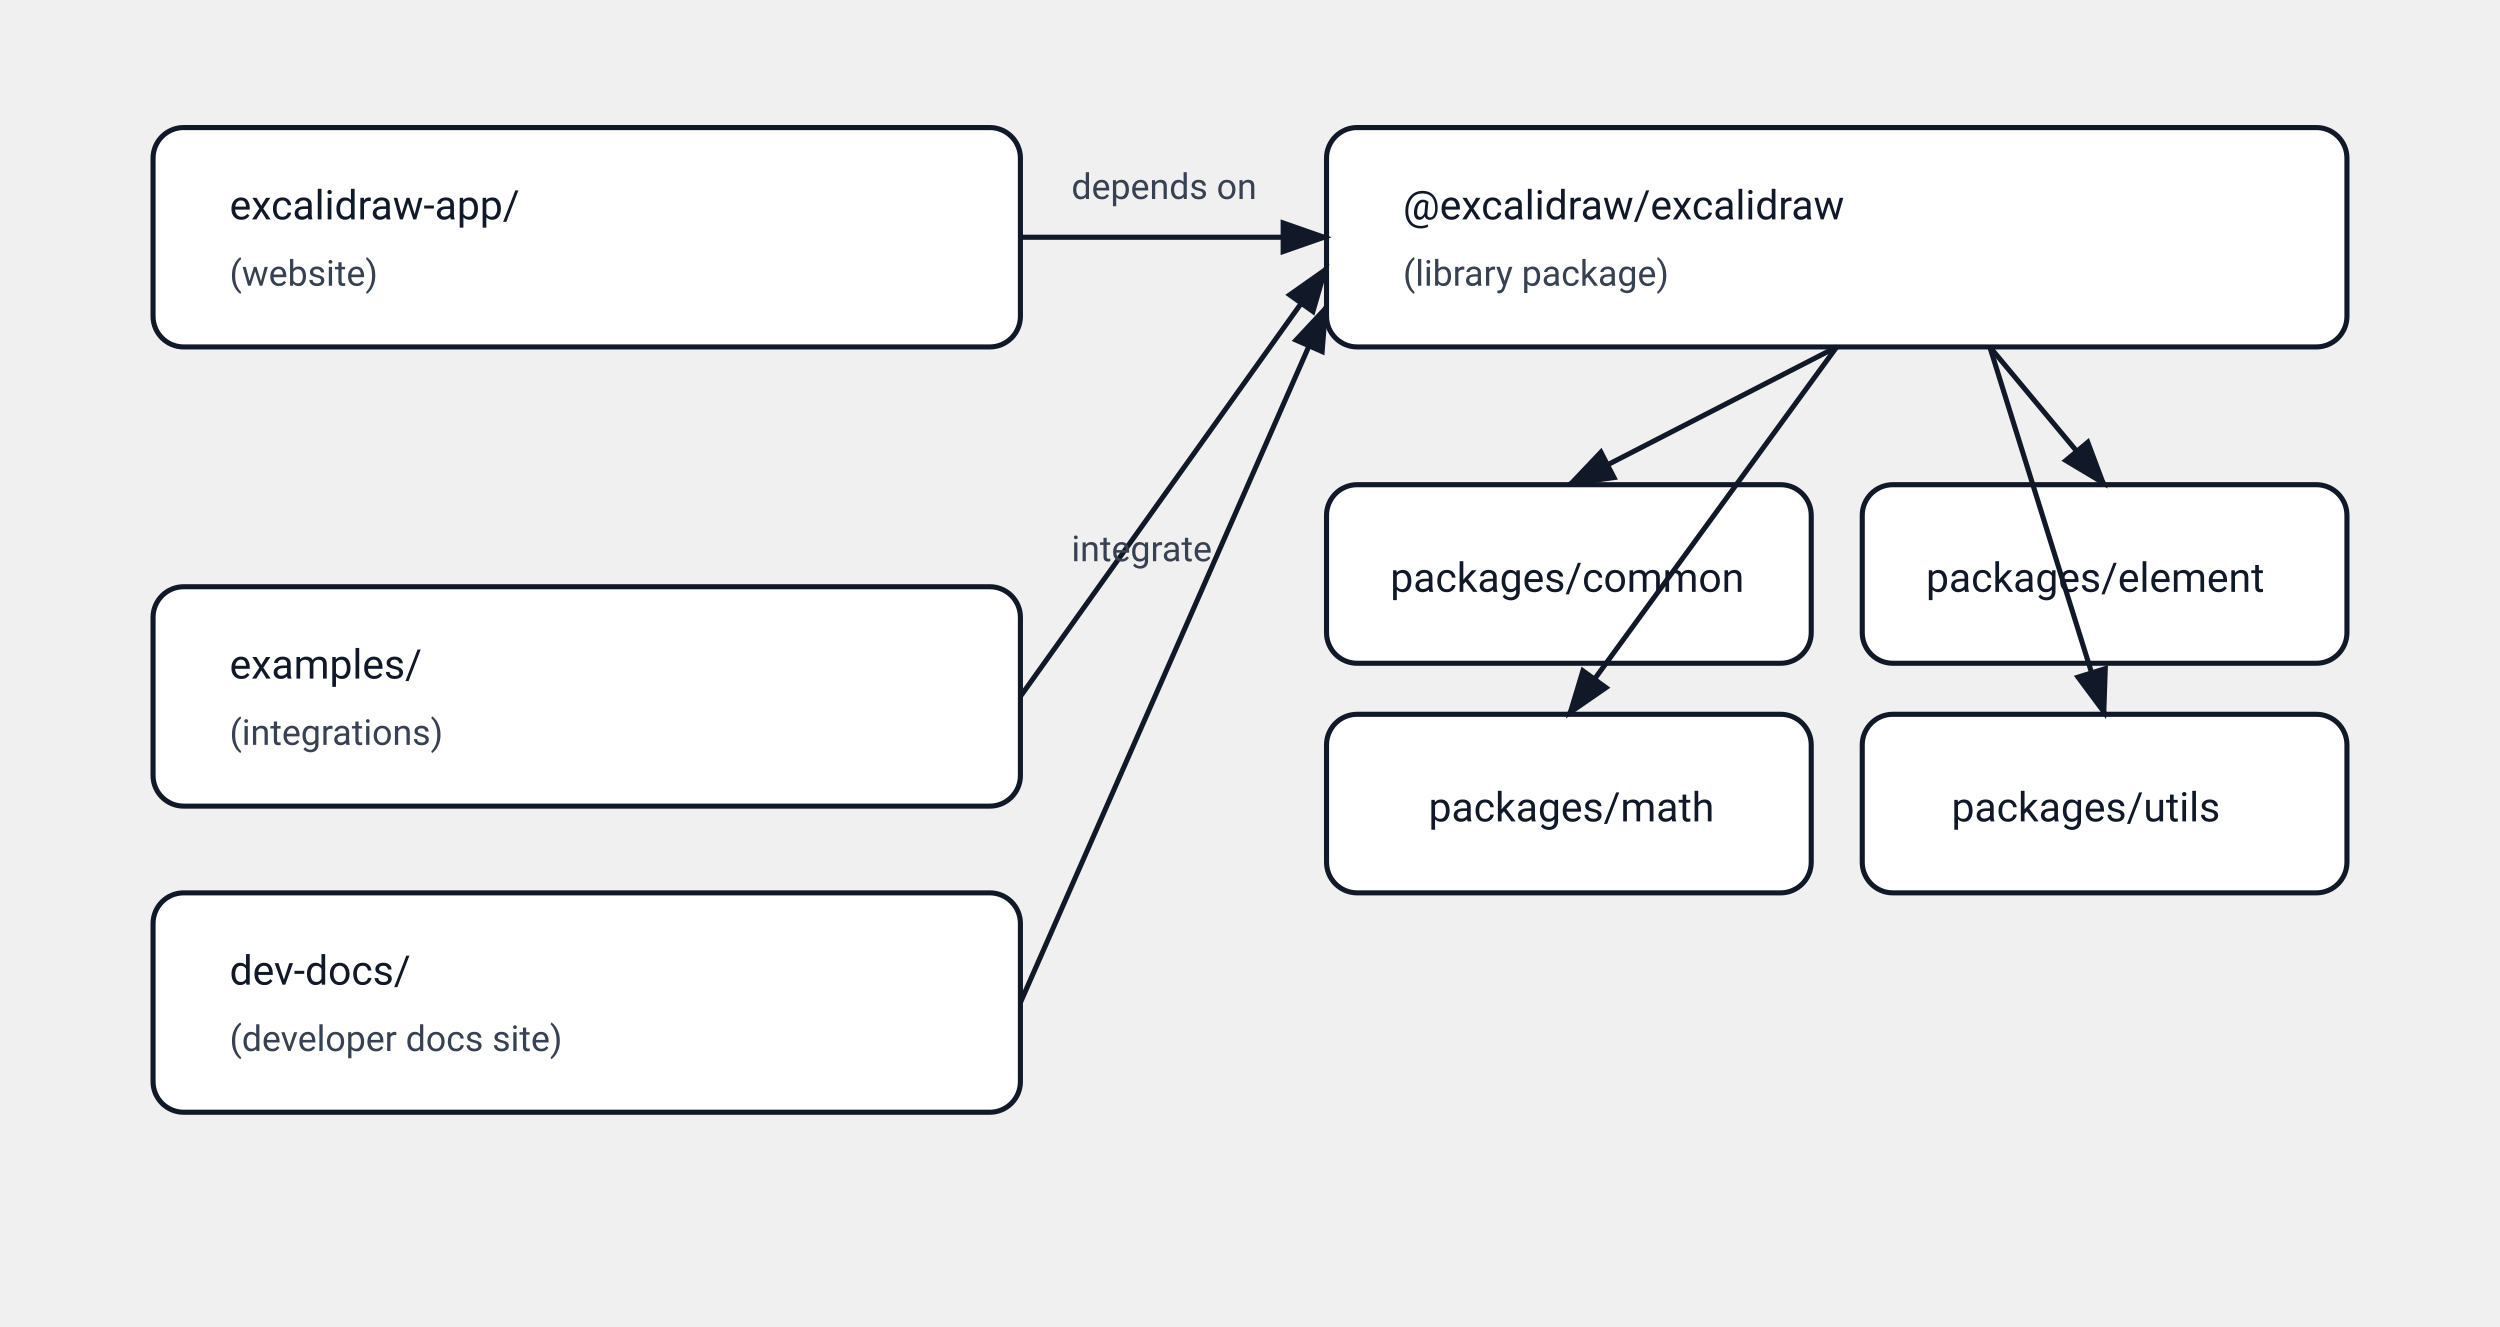
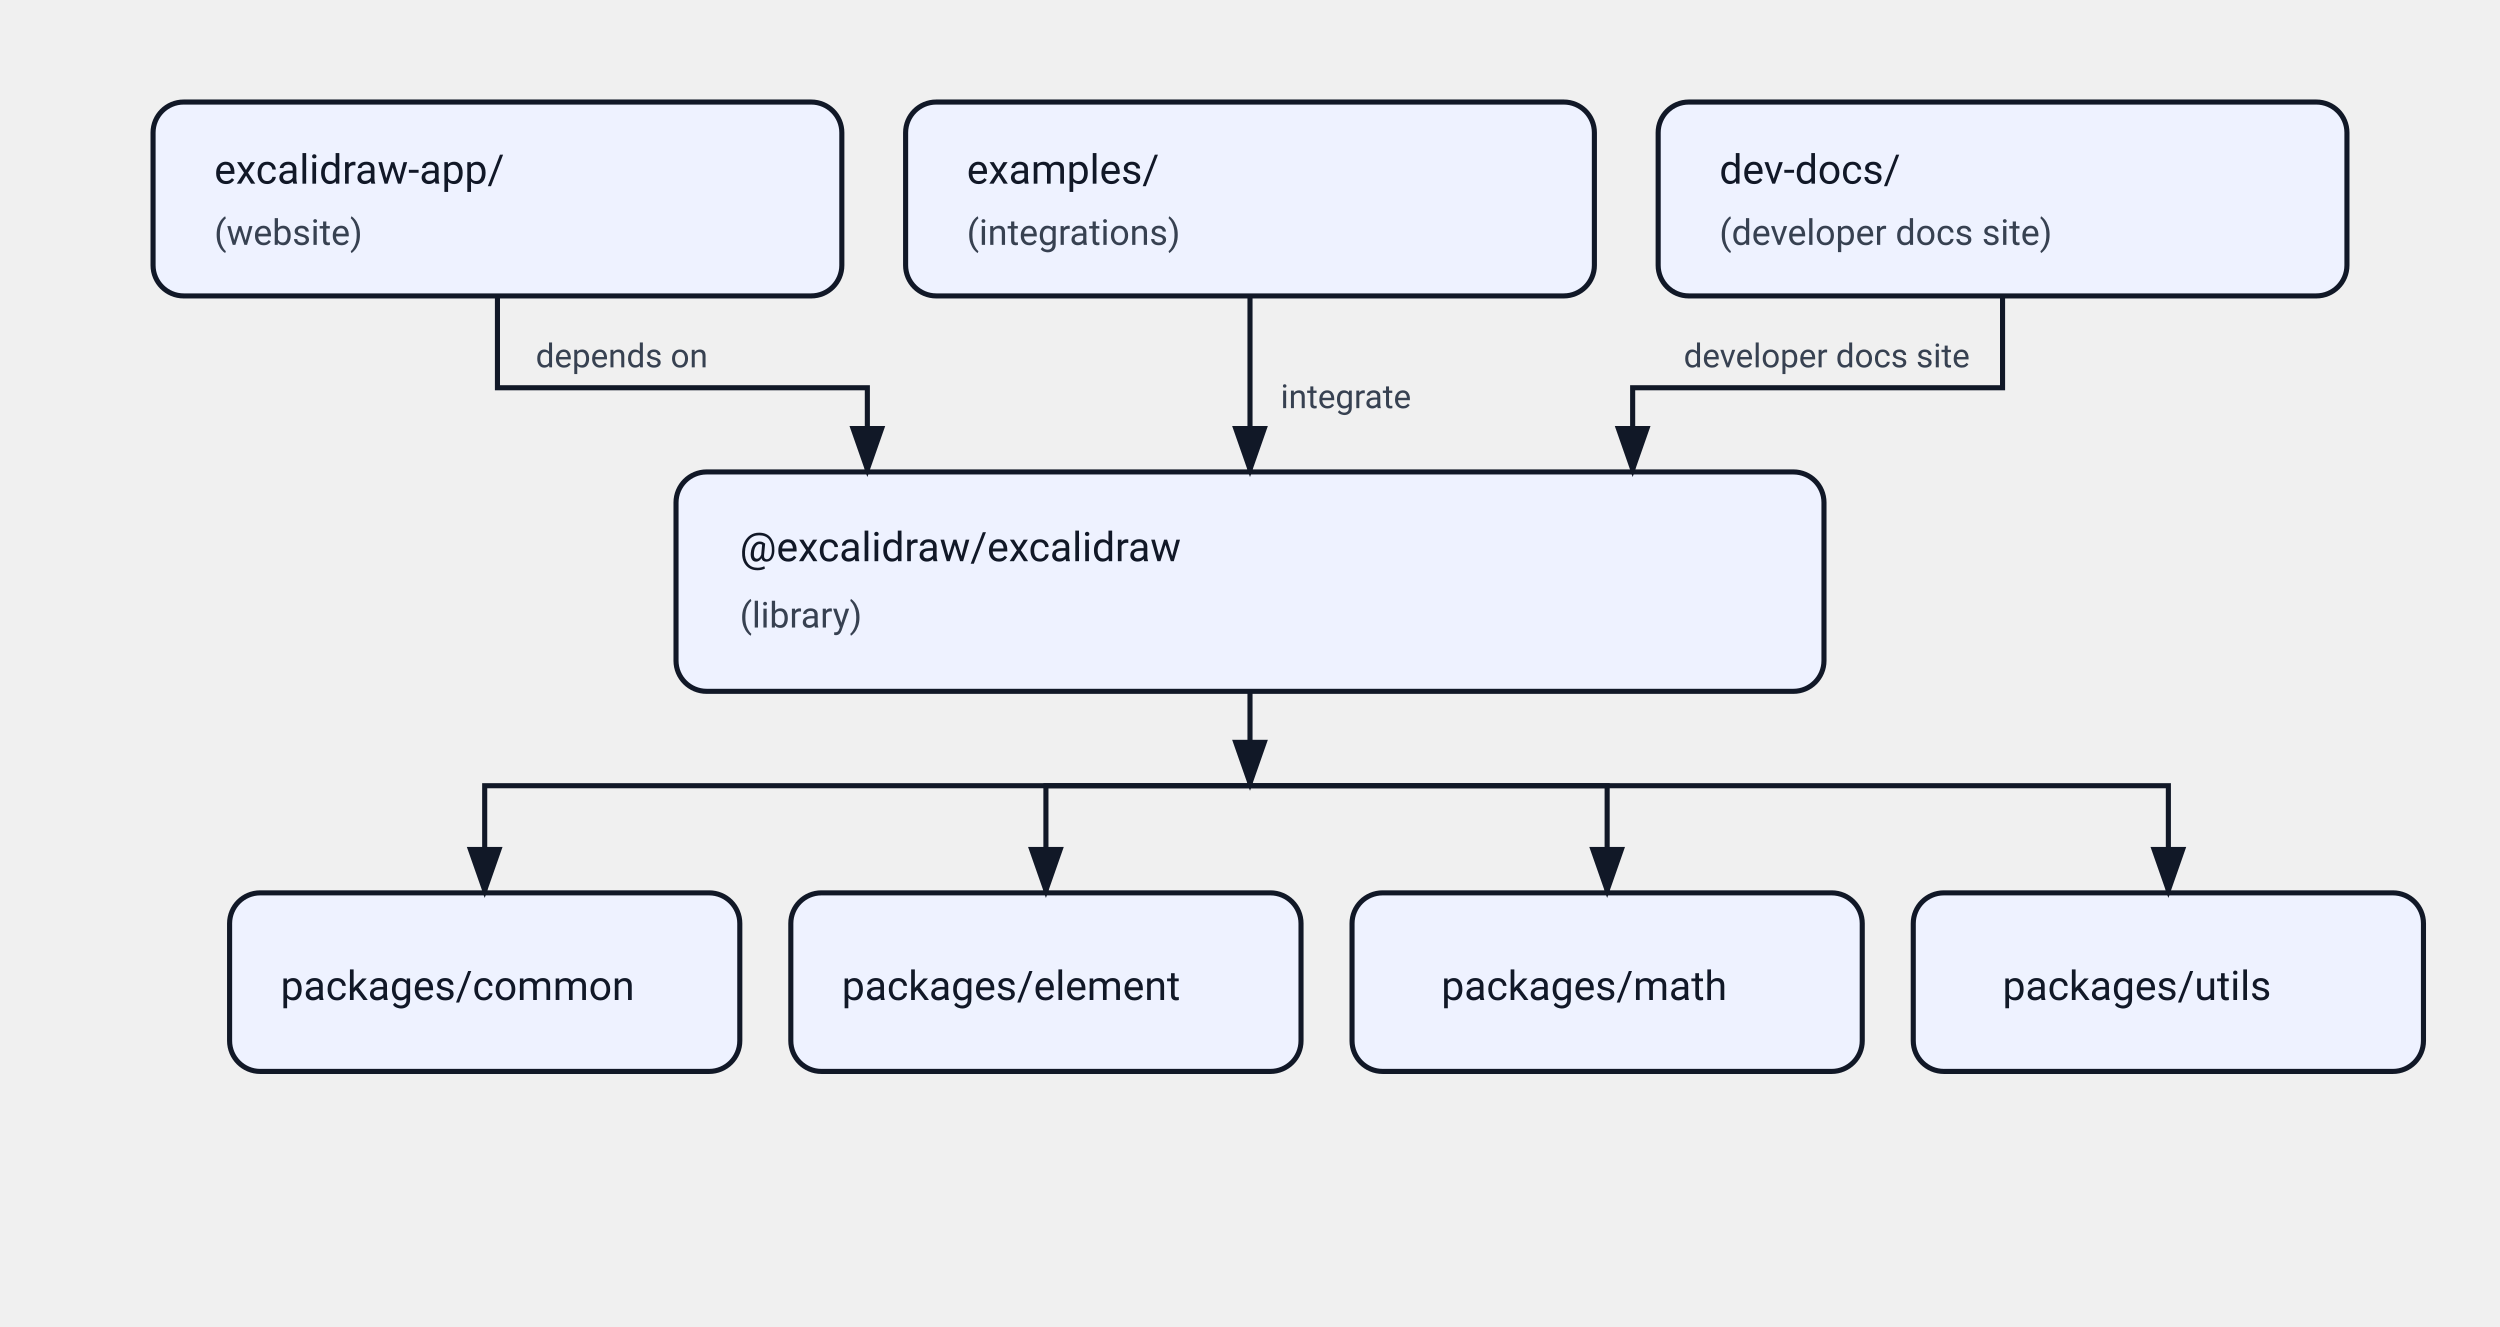
<svg xmlns="http://www.w3.org/2000/svg" width="980" height="520" viewBox="0 0 980 520" role="img" aria-label="Excalidraw monorepo map diagram">
  <defs>
    <style>
-       .box { fill: #ffffff; stroke: #111827; stroke-width: 2; }
+       .box { fill: #eef2ff; stroke: #111827; stroke-width: 2; }
      .label { font-family: ui-sans-serif, system-ui, -apple-system, Segoe UI, Roboto, Helvetica, Arial; font-size: 16px; fill: #111827; }
      .small { font-size: 14px; fill: #374151; }
      .arrow { stroke: #111827; stroke-width: 2; fill: none; }
+       .edgeLabel { font-size: 13px; fill: #374151; }
    </style>
    <marker id="arrowhead" markerWidth="10" markerHeight="7" refX="9" refY="3.5" orient="auto">
      <polygon points="0 0, 10 3.5, 0 7" fill="#111827" />
    </marker>
  </defs>
-   <rect class="box" x="60" y="50" rx="12" ry="12" width="340" height="86" />
-   <text class="label" x="90" y="86">excalidraw-app/</text>
-   <text class="label small" x="90" y="112">(website)</text>
-   <rect class="box" x="520" y="50" rx="12" ry="12" width="400" height="86" />
-   <text class="label" x="550" y="86">@excalidraw/excalidraw</text>
-   <text class="label small" x="550" y="112">(library package)</text>
-   <path class="arrow" d="M400 93 L520 93" marker-end="url(#arrowhead)" />
-   <text class="label small" x="420" y="78">depends on</text>
-   <rect class="box" x="520" y="190" rx="12" ry="12" width="190" height="70" />
-   <text class="label" x="545" y="232">packages/common</text>
-   <rect class="box" x="730" y="190" rx="12" ry="12" width="190" height="70" />
-   <text class="label" x="755" y="232">packages/element</text>
-   <rect class="box" x="520" y="280" rx="12" ry="12" width="190" height="70" />
-   <text class="label" x="560" y="322">packages/math</text>
-   <rect class="box" x="730" y="280" rx="12" ry="12" width="190" height="70" />
-   <text class="label" x="765" y="322">packages/utils</text>
-   <path class="arrow" d="M720 136 L615 190" marker-end="url(#arrowhead)" />
-   <path class="arrow" d="M780 136 L825 190" marker-end="url(#arrowhead)" />
-   <path class="arrow" d="M720 136 L615 280" marker-end="url(#arrowhead)" />
-   <path class="arrow" d="M780 136 L825 280" marker-end="url(#arrowhead)" />
-   <rect class="box" x="60" y="230" rx="12" ry="12" width="340" height="86" />
-   <text class="label" x="90" y="266">examples/</text>
-   <text class="label small" x="90" y="292">(integrations)</text>
-   <path class="arrow" d="M400 273 L520 105" marker-end="url(#arrowhead)" />
-   <text class="label small" x="420" y="220">integrate</text>
-   <rect class="box" x="60" y="350" rx="12" ry="12" width="340" height="86" />
-   <text class="label" x="90" y="386">dev-docs/</text>
-   <text class="label small" x="90" y="412">(developer docs site)</text>
-   <path class="arrow" d="M400 393 L520 120" marker-end="url(#arrowhead)" />
+   <rect class="box" x="60" y="40" rx="12" ry="12" width="270" height="76" />
+   <text class="label" x="84" y="72">excalidraw-app/</text>
+   <text class="label small" x="84" y="96">(website)</text>
+   <rect class="box" x="355" y="40" rx="12" ry="12" width="270" height="76" />
+   <text class="label" x="379" y="72">examples/</text>
+   <text class="label small" x="379" y="96">(integrations)</text>
+   <rect class="box" x="650" y="40" rx="12" ry="12" width="270" height="76" />
+   <text class="label" x="674" y="72">dev-docs/</text>
+   <text class="label small" x="674" y="96">(developer docs site)</text>
+   <rect class="box" x="265" y="185" rx="12" ry="12" width="450" height="86" />
+   <text class="label" x="290" y="220">@excalidraw/excalidraw</text>
+   <text class="label small" x="290" y="246">(library)</text>
+   <path class="arrow" d="M195 116 L195 152 L340 152 L340 185" marker-end="url(#arrowhead)" />
+   <text class="label edgeLabel" x="210" y="144">depends on</text>
+   <path class="arrow" d="M490 116 L490 185" marker-end="url(#arrowhead)" />
+   <text class="label edgeLabel" x="502" y="160">integrate</text>
+   <path class="arrow" d="M785 116 L785 152 L640 152 L640 185" marker-end="url(#arrowhead)" />
+   <text class="label edgeLabel" x="660" y="144">developer docs site</text>
+   <rect class="box" x="90" y="350" rx="12" ry="12" width="200" height="70" />
+   <text class="label" x="110" y="392">packages/common</text>
+   <rect class="box" x="310" y="350" rx="12" ry="12" width="200" height="70" />
+   <text class="label" x="330" y="392">packages/element</text>
+   <rect class="box" x="530" y="350" rx="12" ry="12" width="200" height="70" />
+   <text class="label" x="565" y="392">packages/math</text>
+   <rect class="box" x="750" y="350" rx="12" ry="12" width="200" height="70" />
+   <text class="label" x="785" y="392">packages/utils</text>
+   <path class="arrow" d="M490 271 L490 308" marker-end="url(#arrowhead)" />
+   <path class="arrow" d="M490 308 L190 308 L190 350" marker-end="url(#arrowhead)" />
+   <path class="arrow" d="M490 308 L410 308 L410 350" marker-end="url(#arrowhead)" />
+   <path class="arrow" d="M490 308 L630 308 L630 350" marker-end="url(#arrowhead)" />
+   <path class="arrow" d="M490 308 L850 308 L850 350" marker-end="url(#arrowhead)" />
</svg>
